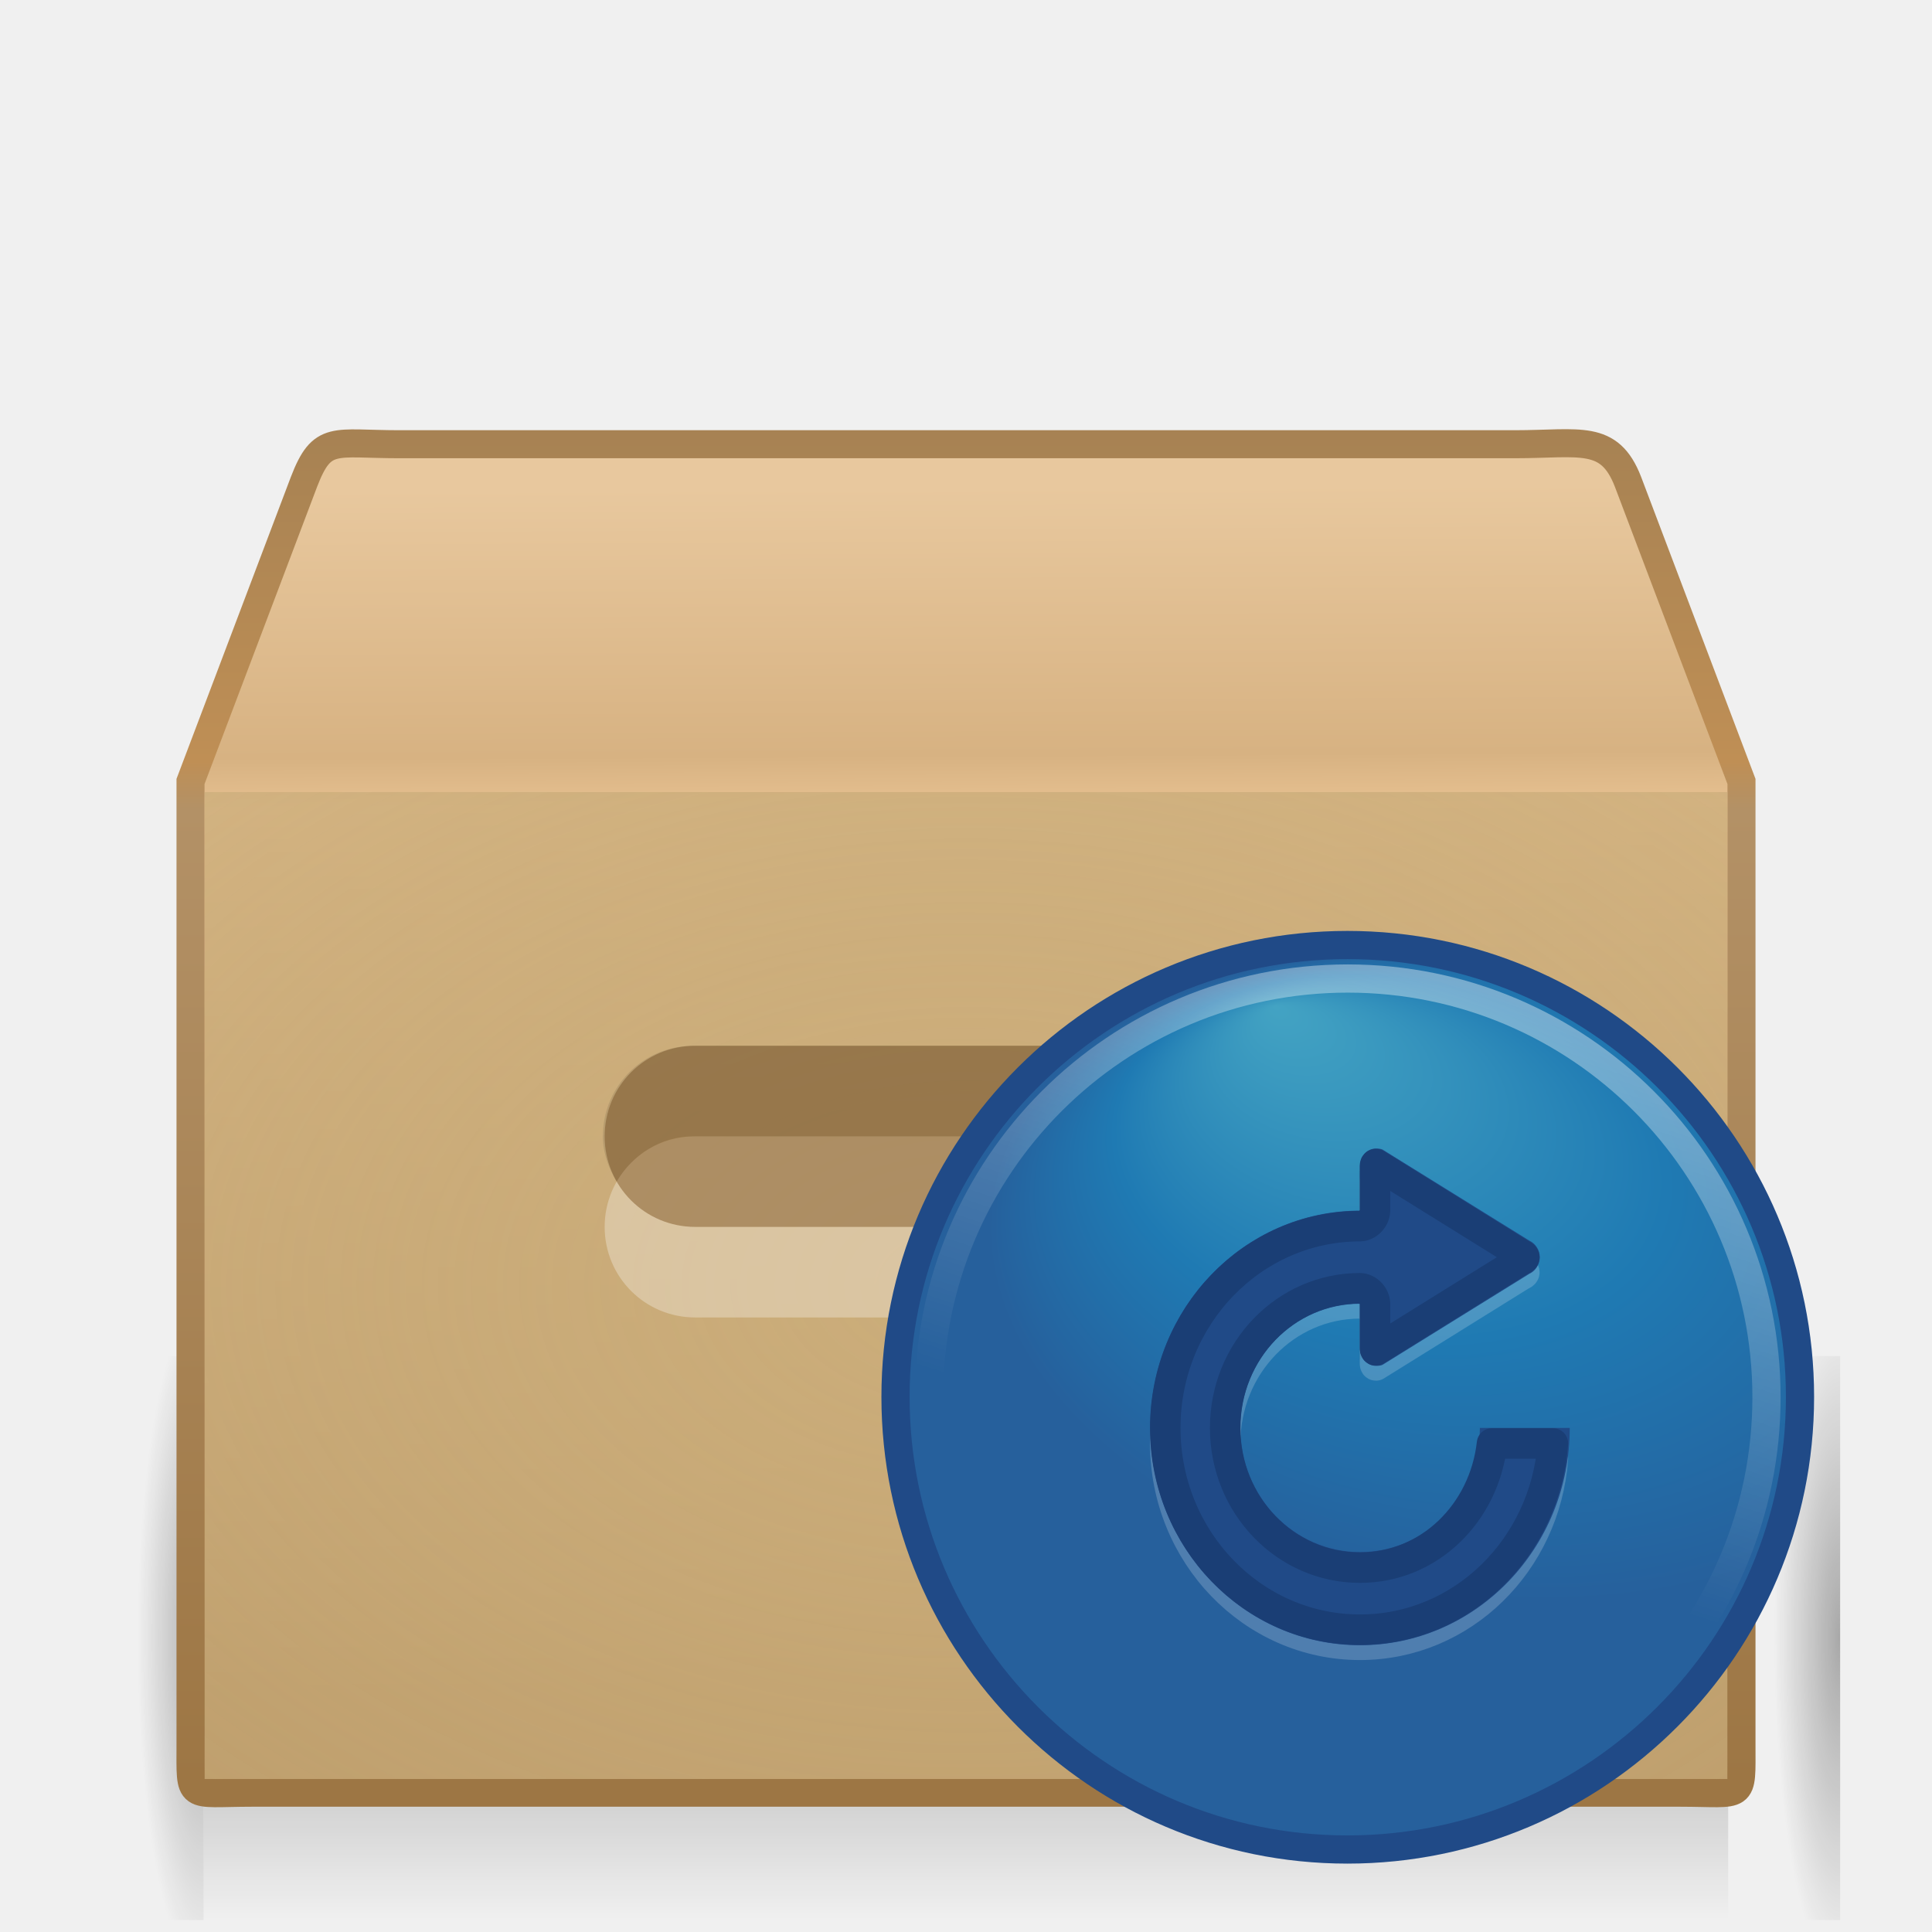
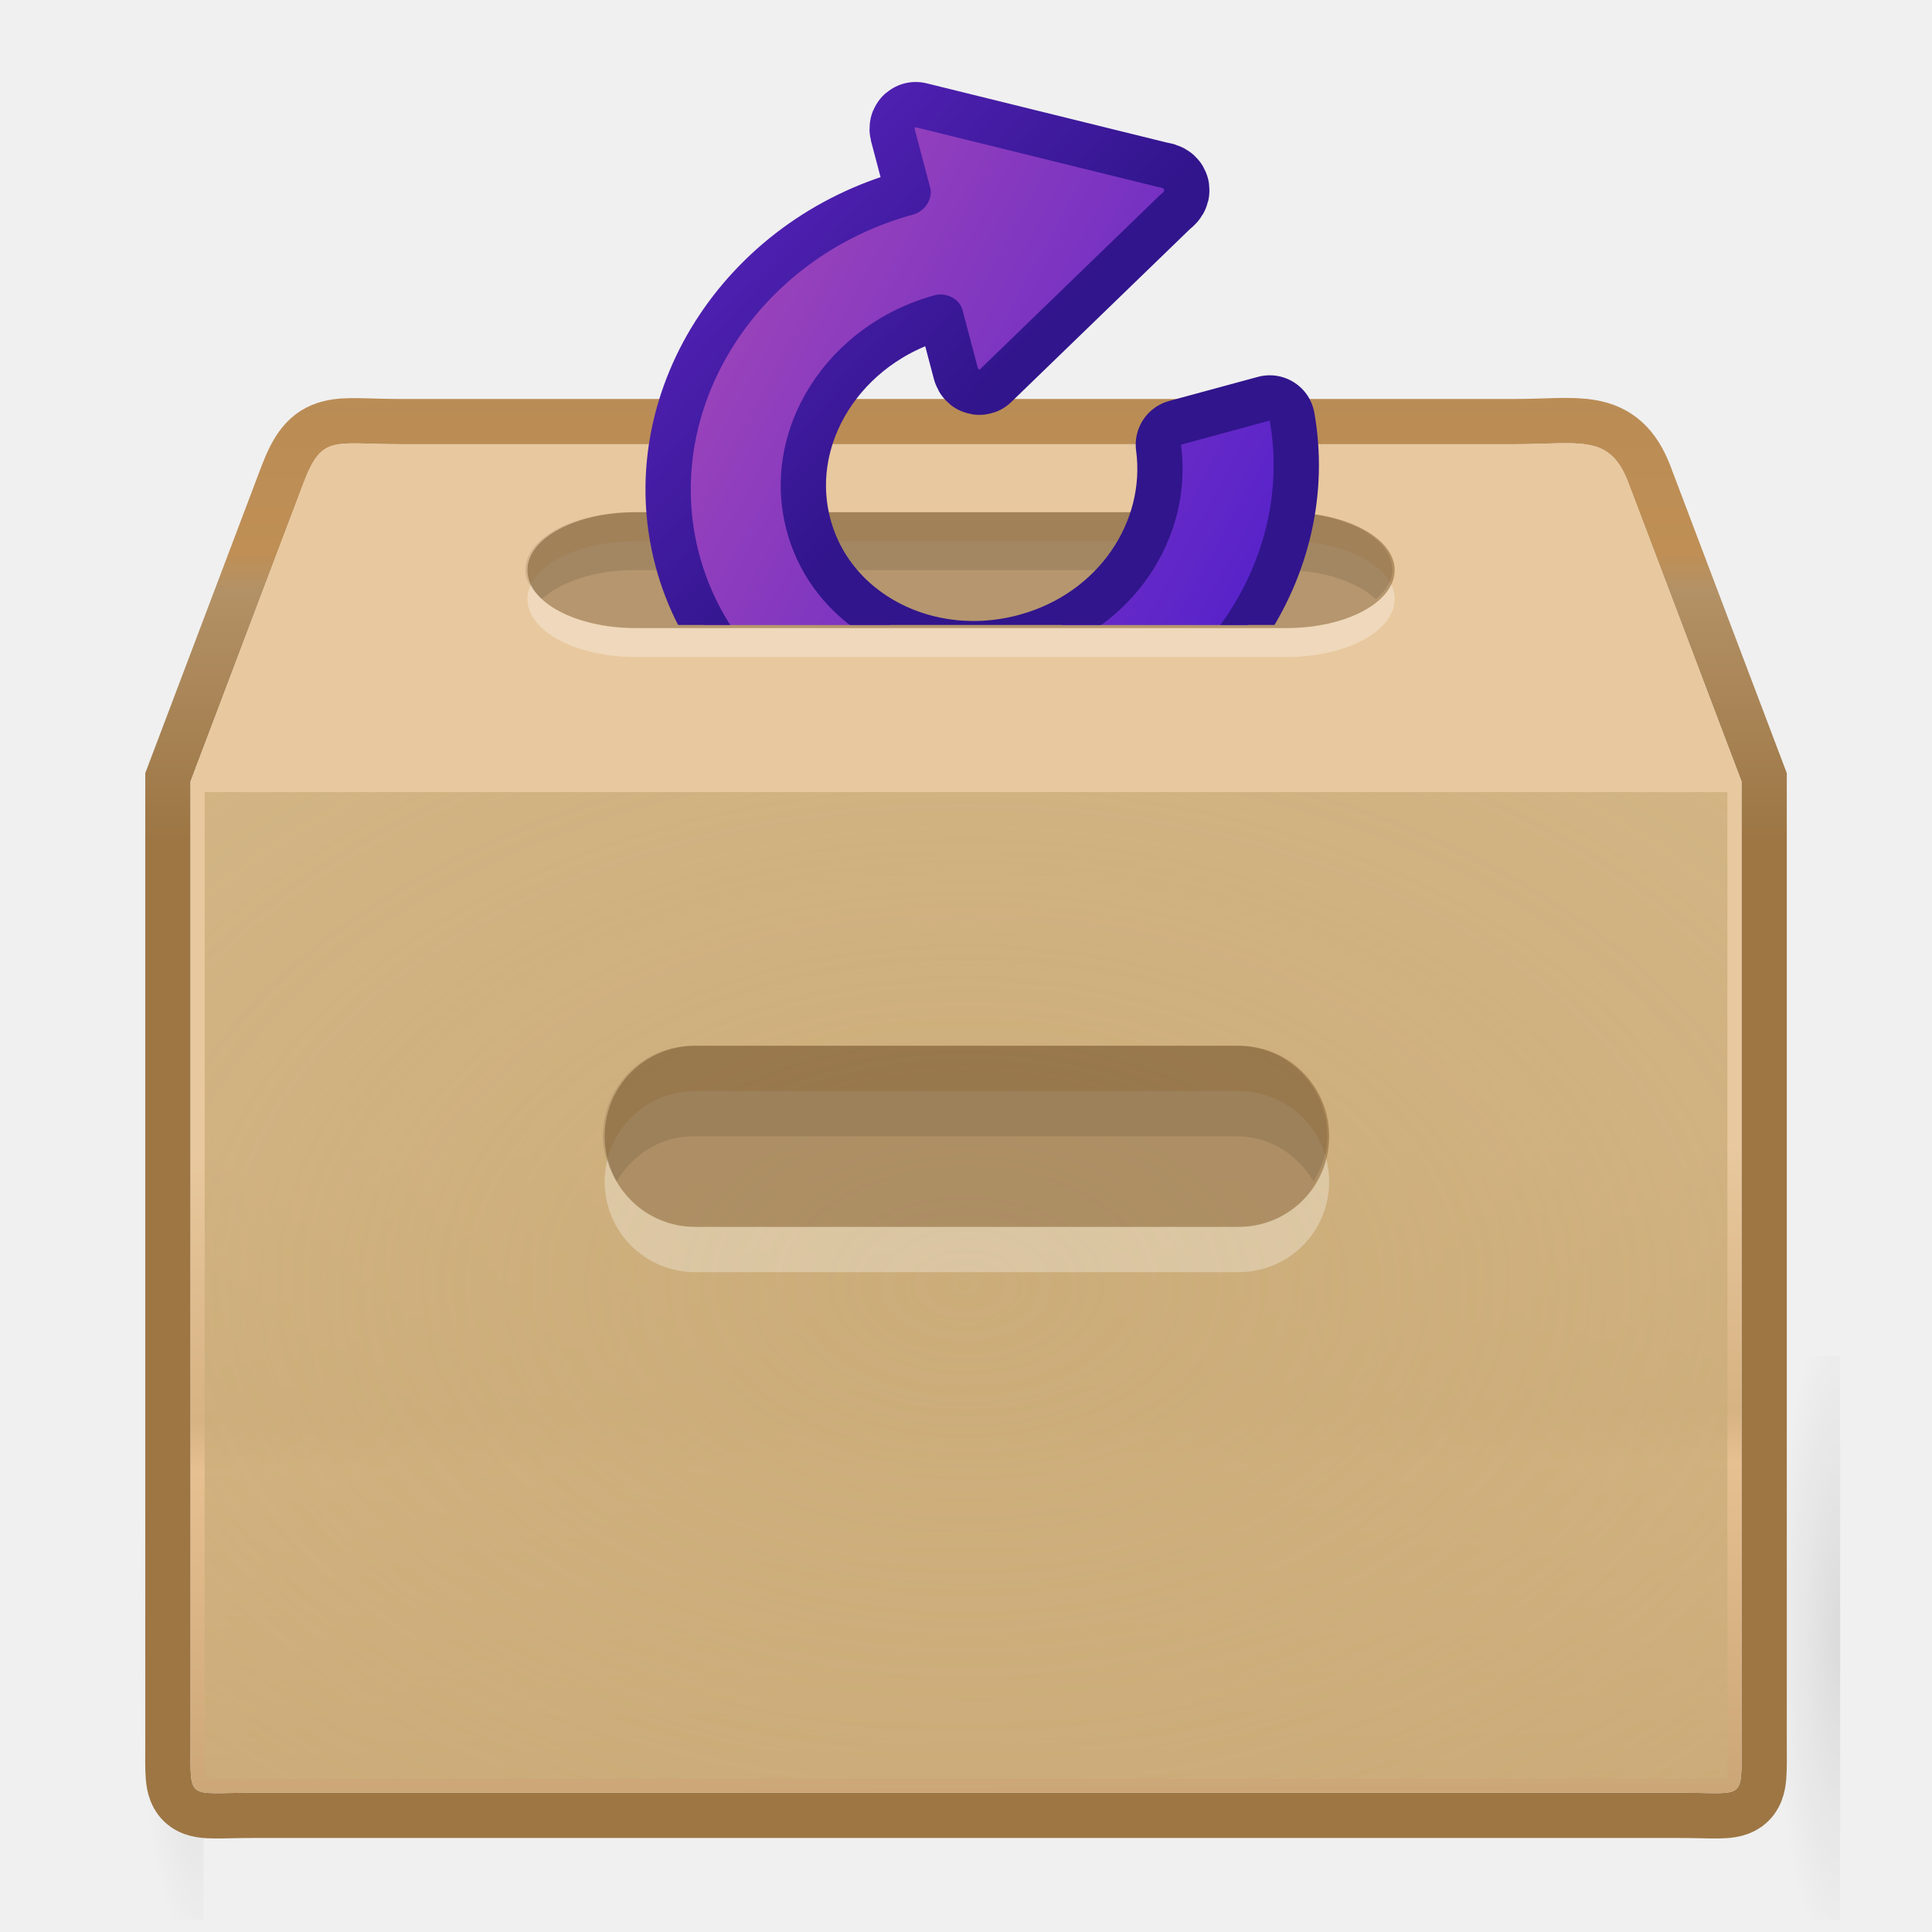
- <svg xmlns="http://www.w3.org/2000/svg" style="isolation:isolate" viewBox="0 0 128 128" width="128" height="128">
+ <svg xmlns="http://www.w3.org/2000/svg" style="isolation:isolate" viewBox="0 0 32 32" width="32pt" height="32pt">
  <defs>
-     <clipPath id="_clipPath_dFczYKQ8ZQGORPXOfC5prvewBWl58MlQ">
-       <rect width="128" height="128" />
+     <clipPath id="_clipPath_21PSsdnzPLCHrrTLSZnIvMPsJWmvSUbC">
+       <rect width="32" height="32" />
    </clipPath>
  </defs>
-   <g clip-path="url(#_clipPath_dFczYKQ8ZQGORPXOfC5prvewBWl58MlQ)">
-     <g id="software-properties">
-       <g id="layer1">
-         <g id="g3305" style="opacity:0.3;">
-           <radialGradient id="_rgradient_0" fx="0%" fy="50%" cx="0%" cy="50%" r="59.204%">
-             <stop offset="0%" stop-opacity="1" style="stop-color:rgb(0,0,0)" />
-             <stop offset="100%" stop-opacity="0" style="stop-color:rgb(0,0,0)" />
+   <g clip-path="url(#_clipPath_21PSsdnzPLCHrrTLSZnIvMPsJWmvSUbC)">
+     <clipPath id="_clipPath_RKtZgaNgNX4hNNpc1uDnd6VXdNSMRhqV">
+       <rect x="0" y="0" width="32" height="32" transform="matrix(1,0,0,1,0,0)" fill="rgb(255,255,255)" />
+     </clipPath>
+     <g clip-path="url(#_clipPath_RKtZgaNgNX4hNNpc1uDnd6VXdNSMRhqV)">
+       <g>
+         <g>
+           <g style="opacity:0.3;">
+             <g opacity="0.3">
+               <radialGradient id="_rgradient_9" fx="5.742864719326946e-7" fy="0.5" cx="5.742864719326946e-7" cy="0.5" r="0.592" gradientTransform="matrix(1.85,0,0,9.341,1.521,22.46)" gradientUnits="userSpaceOnUse">
+                 <stop offset="0%" stop-opacity="1" style="stop-color:rgb(0,0,0)" />
+                 <stop offset="100%" stop-opacity="0" style="stop-color:rgb(0,0,0)" />
+               </radialGradient>
+               <rect x="1.521" y="22.46" width="1.85" height="9.341" transform="matrix(-1,0,0,-1,4.892,54.262)" fill="url(#_rgradient_9)" />
+             </g>
+             <g opacity="0.3">
+               <linearGradient id="_lgradient_21" x1="0" y1="0.5" x2="2.83276944882399e-16" y2="-0.5" gradientTransform="matrix(25.253,0,0,9.341,3.371,22.46)" gradientUnits="userSpaceOnUse">
+                 <stop offset="0%" stop-opacity="0" style="stop-color:rgb(0,0,0)" />
+                 <stop offset="50.003%" stop-opacity="1" style="stop-color:rgb(0,0,0)" />
+                 <stop offset="100%" stop-opacity="0" style="stop-color:rgb(0,0,0)" />
+               </linearGradient>
+               <rect x="3.371" y="22.46" width="25.253" height="9.341" transform="matrix(1,0,0,1,0,0)" fill="url(#_lgradient_21)" />
+             </g>
+             <g opacity="0.3">
+               <radialGradient id="_rgradient_10" fx="0" fy="0.5" cx="0" cy="0.5" r="0.592" gradientTransform="matrix(1.85,0,0,9.341,28.629,22.46)" gradientUnits="userSpaceOnUse">
+                 <stop offset="0%" stop-opacity="1" style="stop-color:rgb(0,0,0)" />
+                 <stop offset="100%" stop-opacity="0" style="stop-color:rgb(0,0,0)" />
+               </radialGradient>
+               <rect x="28.629" y="22.46" width="1.85" height="9.341" transform="matrix(-1,0,0,-1,59.108,54.262)" fill="url(#_rgradient_10)" />
+             </g>
+           </g>
+           <linearGradient id="_lgradient_22" x1="0" y1="0.5" x2="0.007" y2="1.5" gradientTransform="matrix(25.69,0,0,22.36,3.155,7.341)" gradientUnits="userSpaceOnUse">
+             <stop offset="2.602%" stop-opacity="1" style="stop-color:rgb(232,200,158)" />
+             <stop offset="22.766%" stop-opacity="1" style="stop-color:rgb(215,178,130)" />
+             <stop offset="26.47%" stop-opacity="1" style="stop-color:rgb(230,192,144)" />
+             <stop offset="92.725%" stop-opacity="1" style="stop-color:rgb(159,122,74)" />
+           </linearGradient>
+           <mask id="_mask_cw1IHGvwfzUJwTnYHqpFPeQhavLD0b9u" x="-200%" y="-200%" width="400%" height="400%">
+             <rect x="-200%" y="-200%" width="400%" height="400%" style="fill:white;" />
+             <path d=" M 6.609 7.358 L 25.09 7.358 C 26.169 7.358 26.654 7.18 26.964 7.978 L 28.845 12.943 L 28.845 28.876 C 28.845 29.84 28.909 29.693 27.83 29.693 L 8.112 29.693 L 4.17 29.693 C 3.091 29.693 3.156 29.84 3.156 28.876 L 3.156 12.943 L 5.036 7.978 C 5.337 7.196 5.53 7.358 6.609 7.358 Z " fill="black" stroke="none" />
+           </mask>
+           <linearGradient id="_lgradient_23" x1="0" y1="0.5" x2="6.123233995736766e-17" y2="-0.5">
+             <stop offset="0%" stop-opacity="1" style="stop-color:rgb(157,118,68)" />
+             <stop offset="24.601%" stop-opacity="1" style="stop-color:rgb(179,145,102)" />
+             <stop offset="28.179%" stop-opacity="1" style="stop-color:rgb(191,143,85)" />
+             <stop offset="100%" stop-opacity="1" style="stop-color:rgb(167,130,83)" />
+           </linearGradient>
+           <path d=" M 6.609 7.358 L 25.09 7.358 C 26.169 7.358 26.654 7.18 26.964 7.978 L 28.845 12.943 L 28.845 28.876 C 28.845 29.84 28.909 29.693 27.83 29.693 L 8.112 29.693 L 4.17 29.693 C 3.091 29.693 3.156 29.84 3.156 28.876 L 3.156 12.943 L 5.036 7.978 C 5.337 7.196 5.53 7.358 6.609 7.358 Z " fill="url(#_lgradient_22)" mask="url(#_mask_cw1IHGvwfzUJwTnYHqpFPeQhavLD0b9u)" vector-effect="non-scaling-stroke" stroke-width="2" stroke="url(#_lgradient_23)" stroke-linejoin="miter" stroke-linecap="round" stroke-miterlimit="4" />
+           <path d=" M 6.609 7.358 L 25.09 7.358 C 26.169 7.358 26.654 7.18 26.964 7.978 L 28.845 12.943 L 28.845 28.876 C 28.845 29.84 28.909 29.693 27.83 29.693 L 8.112 29.693 L 4.17 29.693 C 3.091 29.693 3.156 29.84 3.156 28.876 L 3.156 12.943 L 5.036 7.978 C 5.337 7.196 5.53 7.358 6.609 7.358 Z " fill="url(#_lgradient_22)" />
+           <radialGradient id="_rgradient_11" fx="0.5" fy="0.5" cx="0.5" cy="0.5" r="2.7" gradientTransform="matrix(25.221,0,0,16.347,3.39,13.119)" gradientUnits="userSpaceOnUse">
+             <stop offset="0%" stop-opacity="1" style="stop-color:rgb(203,173,122)" />
+             <stop offset="100%" stop-opacity="0" style="stop-color:rgb(203,174,125)" />
          </radialGradient>
-           <rect x="6.085" y="89.841" width="7.399" height="37.365" transform="matrix(-1,0,0,-1,19.569,217.047)" fill="url(#_rgradient_0)" />
-           <linearGradient id="_lgradient_0" x1="24.149%" y1="100.002%" x2="24.149%" y2="-0.003%">
-             <stop offset="0%" stop-opacity="0" style="stop-color:rgb(0,0,0)" />
-             <stop offset="50%" stop-opacity="1" style="stop-color:rgb(0,0,0)" />
-             <stop offset="100%" stop-opacity="0" style="stop-color:rgb(0,0,0)" />
-           </linearGradient>
-           <rect x="13.484" y="89.841" width="101.012" height="37.365" transform="matrix(1,0,0,1,0,0)" fill="url(#_lgradient_0)" />
-           <radialGradient id="_rgradient_1" fx="0%" fy="50%" cx="0%" cy="50%" r="59.204%">
-             <stop offset="0%" stop-opacity="1" style="stop-color:rgb(0,0,0)" />
-             <stop offset="100%" stop-opacity="0" style="stop-color:rgb(0,0,0)" />
-           </radialGradient>
-           <rect x="114.516" y="89.841" width="7.399" height="37.365" transform="matrix(-1,0,0,-1,236.431,217.047)" fill="url(#_rgradient_1)" />
-         </g>
-         <linearGradient id="_lgradient_1" x1="54.288%" y1="0.51%" x2="54.832%" y2="95.159%">
-           <stop offset="2.174%" stop-opacity="1" style="stop-color:rgb(232,200,158)" />
-           <stop offset="23.478%" stop-opacity="1" style="stop-color:rgb(215,178,130)" />
-           <stop offset="27.391%" stop-opacity="1" style="stop-color:rgb(230,192,144)" />
-           <stop offset="97.391%" stop-opacity="1" style="stop-color:rgb(159,122,74)" />
-         </linearGradient>
-         <linearGradient id="_lgradient_2" x1="29.184%" y1="-1.38%" x2="29.184%" y2="101.498%">
-           <stop offset="0%" stop-opacity="1" style="stop-color:rgb(167,130,83)" />
-           <stop offset="23.913%" stop-opacity="1" style="stop-color:rgb(191,143,85)" />
-           <stop offset="27.391%" stop-opacity="1" style="stop-color:rgb(179,145,102)" />
-           <stop offset="98.261%" stop-opacity="1" style="stop-color:rgb(157,118,68)" />
-         </linearGradient>
-         <path d=" M 26.436 29.431 L 100.359 29.431 C 104.674 29.431 106.616 28.72 107.856 31.913 L 115.378 51.773 L 115.378 115.505 C 115.378 119.361 115.636 118.772 111.321 118.772 L 32.449 118.772 L 16.679 118.772 C 12.364 118.772 12.622 119.361 12.622 115.505 L 12.622 51.773 L 20.144 31.913 C 21.349 28.784 22.121 29.431 26.436 29.431 Z " fill="url(#_lgradient_1)" vector-effect="non-scaling-stroke" stroke-width="1.857" stroke="url(#_lgradient_2)" stroke-linejoin="miter" stroke-linecap="round" stroke-miterlimit="4" />
-         <radialGradient id="_rgradient_2" fx="50%" fy="50%" cx="50%" cy="50%" r="270%">
-           <stop offset="0%" stop-opacity="1" style="stop-color:rgb(203,173,122)" />
-           <stop offset="100%" stop-opacity="0" style="stop-color:rgb(203,174,125)" />
-         </radialGradient>
-         <rect x="13.558" y="52.477" width="100.884" height="65.388" transform="matrix(1,0,0,1,0,0)" fill="url(#_rgradient_2)" />
-         <g opacity="0.505">
-           <linearGradient id="_lgradient_3" x1="50%" y1="62.271%" x2="115.231%" y2="115.648%">
-             <stop offset="0%" stop-opacity="0" style="stop-color:rgb(255,255,255)" />
-             <stop offset="100%" stop-opacity="0" style="stop-color:rgb(255,255,255)" />
-           </linearGradient>
-           <path d=" M 28.786 31.946 L 98.085 31.946 C 102.131 31.946 104.634 33.327 106.329 37.124 L 112.165 53.06 L 112.165 110.514 C 112.165 114.14 110.113 115.966 106.068 115.966 L 21.531 115.966 C 17.485 115.966 15.835 113.958 15.835 110.332 L 15.835 53.06 L 21.483 36.782 C 22.613 33.84 24.74 31.946 28.786 31.946 Z " fill="none" vector-effect="non-scaling-stroke" stroke-width="1.386" stroke="url(#_lgradient_3)" stroke-linejoin="miter" stroke-linecap="butt" stroke-miterlimit="4" />
+           <rect x="3.39" y="13.119" width="25.221" height="16.347" transform="matrix(1,0,0,1,0,0)" fill="url(#_rgradient_11)" />
+           <g style="opacity:0.505;">
+             <g opacity="0.505">
+               <mask id="_mask_AP6cna5GxPiab34zDKSJ3ADqKy6XlFtb" x="-200%" y="-200%" width="400%" height="400%">
+                 <rect x="-200%" y="-200%" width="400%" height="400%" style="fill:white;" />
+                 <path d=" M 7.197 7.987 L 24.521 7.987 C 25.533 7.987 26.159 8.332 26.582 9.281 L 28.041 13.265 L 28.041 27.629 C 28.041 28.535 27.528 28.992 26.517 28.992 L 5.383 28.992 C 4.371 28.992 3.959 28.49 3.959 27.583 L 3.959 13.265 L 5.371 9.196 C 5.653 8.46 6.185 7.987 7.197 7.987 Z " fill="black" stroke="none" />
+               </mask>
+               <linearGradient id="_lgradient_24" x1="0" y1="0.5" x2="0.814" y2="1.081">
+                 <stop offset="55.061%" stop-opacity="0" style="stop-color:rgb(255,255,255)" />
+                 <stop offset="100%" stop-opacity="0" style="stop-color:rgb(255,255,255)" />
+               </linearGradient>
+               <path d=" M 7.197 7.987 L 24.521 7.987 C 25.533 7.987 26.159 8.332 26.582 9.281 L 28.041 13.265 L 28.041 27.629 C 28.041 28.535 27.528 28.992 26.517 28.992 L 5.383 28.992 C 4.371 28.992 3.959 28.49 3.959 27.583 L 3.959 13.265 L 5.371 9.196 C 5.653 8.46 6.185 7.987 7.197 7.987 Z " fill="none" mask="url(#_mask_AP6cna5GxPiab34zDKSJ3ADqKy6XlFtb)" vector-effect="non-scaling-stroke" stroke-width="2.772" stroke="url(#_lgradient_24)" stroke-linejoin="miter" stroke-linecap="butt" stroke-miterlimit="4" />
+               <path d=" M 7.197 7.987 L 24.521 7.987 C 25.533 7.987 26.159 8.332 26.582 9.281 L 28.041 13.265 L 28.041 27.629 C 28.041 28.535 27.528 28.992 26.517 28.992 L 5.383 28.992 C 4.371 28.992 3.959 28.49 3.959 27.583 L 3.959 13.265 L 5.371 9.196 C 5.653 8.46 6.185 7.987 7.197 7.987 Z " fill="none" />
+             </g>
+           </g>
+           <g style="opacity:0.3;">
+             <g opacity="0.3">
+               <mask id="_mask_0PwkHUAqU0w6vQysssrU4XZ1Oy8tYFQh" x="-200%" y="-200%" width="400%" height="400%">
+                 <rect x="-200%" y="-200%" width="400%" height="400%" style="fill:white;" />
+                 <line x1="3.156" y1="12.886" x2="28.844" y2="12.886" fill="black" stroke="none" />
+               </mask>
+               <linearGradient id="_lgradient_25" x1="0" y1="0.5" x2="1" y2="0.5">
+                 <stop offset="0%" stop-opacity="0.012" style="stop-color:rgb(255,255,255)" />
+                 <stop offset="15.869%" stop-opacity="1" style="stop-color:rgb(255,255,255)" />
+                 <stop offset="84.048%" stop-opacity="1" style="stop-color:rgb(255,255,255)" />
+                 <stop offset="100%" stop-opacity="0.024" style="stop-color:rgb(255,255,255)" />
+               </linearGradient>
+               <line x1="3.156" y1="12.886" x2="28.844" y2="12.886" mask="url(#_mask_0PwkHUAqU0w6vQysssrU4XZ1Oy8tYFQh)" vector-effect="non-scaling-stroke" stroke-width="3.736" stroke="url(#_lgradient_25)" stroke-linejoin="miter" stroke-linecap="square" stroke-miterlimit="4" />
+             </g>
+           </g>
        </g>
        <g opacity="0.3">
-           <linearGradient id="_lgradient_4" x1="-1.22%" y1="0%" x2="101.22%" y2="0%">
-             <stop offset="0%" stop-opacity="0" style="stop-color:rgb(255,255,255)" />
-             <stop offset="16.682%" stop-opacity="1" style="stop-color:rgb(255,255,255)" />
-             <stop offset="83.238%" stop-opacity="1" style="stop-color:rgb(255,255,255)" />
-             <stop offset="100%" stop-opacity="0" style="stop-color:rgb(255,255,255)" />
-           </linearGradient>
-           <line x1="12.624" y1="51.542" x2="115.376" y2="51.542" vector-effect="non-scaling-stroke" stroke-width="1.868" stroke="url(#_lgradient_4)" stroke-linejoin="miter" stroke-linecap="square" stroke-miterlimit="4" />
+           <path d=" M 11.515 18.071 L 20.515 18.071 C 21.346 18.071 22.015 18.74 22.015 19.571 C 22.015 20.402 21.346 21.071 20.515 21.071 L 11.515 21.071 C 10.684 21.071 10.015 20.402 10.015 19.571 C 10.015 18.74 10.684 18.071 11.515 18.071 Z " fill="rgb(255,255,255)" />
+         </g>
+         <g opacity="0.8">
+           <path d=" M 11.515 17.321 L 20.515 17.321 C 21.346 17.321 22.015 17.99 22.015 18.821 C 22.015 19.652 21.346 20.321 20.515 20.321 L 11.515 20.321 C 10.684 20.321 10.015 19.652 10.015 18.821 C 10.015 17.99 10.684 17.321 11.515 17.321 Z " fill="rgb(141,103,56)" fill-opacity="0.737" />
+         </g>
+         <g opacity="0.1">
+           <path d=" M 11.485 17.321 C 10.654 17.321 9.985 17.99 9.985 18.821 C 9.985 19.101 10.082 19.348 10.214 19.571 C 10.474 19.13 10.934 18.821 11.485 18.821 L 20.485 18.821 C 21.037 18.821 21.496 19.13 21.757 19.571 C 21.889 19.348 21.985 19.101 21.985 18.821 C 21.985 17.99 21.316 17.321 20.485 17.321 L 11.485 17.321 Z " fill="rgb(0,0,0)" />
+         </g>
+         <g opacity="0.3">
+           <path d=" M 10.531 8.964 L 21.304 8.964 C 22.299 8.964 23.1 9.392 23.1 9.923 C 23.1 10.455 22.299 10.883 21.304 10.883 L 10.531 10.883 C 9.537 10.883 8.736 10.455 8.736 9.923 C 8.736 9.392 9.537 8.964 10.531 8.964 Z " fill="rgb(255,255,255)" />
+         </g>
+         <g opacity="0.8">
+           <path d=" M 10.531 8.484 L 21.304 8.484 C 22.299 8.484 23.1 8.912 23.1 9.443 C 23.1 9.975 22.299 10.403 21.304 10.403 L 10.531 10.403 C 9.537 10.403 8.736 9.975 8.736 9.443 C 8.736 8.912 9.537 8.484 10.531 8.484 Z " fill="rgb(141,103,56)" fill-opacity="0.737" />
+         </g>
+         <g opacity="0.1">
+           <path d=" M 10.496 8.484 C 9.501 8.484 8.7 8.912 8.7 9.443 C 8.7 9.622 8.816 9.78 8.974 9.923 C 9.286 9.641 9.836 9.443 10.496 9.443 L 21.269 9.443 C 21.929 9.443 22.479 9.641 22.791 9.923 C 22.949 9.78 23.064 9.622 23.064 9.443 C 23.064 8.912 22.263 8.484 21.269 8.484 L 10.496 8.484 Z " fill="rgb(0,0,0)" />
        </g>
      </g>
-       <g opacity="0.3">
-         <path d=" M 46.06 75.285 L 82.06 75.285 C 85.384 75.285 88.06 77.961 88.06 81.285 C 88.06 84.609 85.384 87.285 82.06 87.285 L 46.06 87.285 C 42.736 87.285 40.06 84.609 40.06 81.285 C 40.06 77.961 42.736 75.285 46.06 75.285 Z " fill="rgb(255,255,255)" />
-       </g>
-       <g opacity="0.8">
-         <path d=" M 46.06 69.285 L 82.06 69.285 C 85.384 69.285 88.06 71.961 88.06 75.285 C 88.06 78.609 85.384 81.285 82.06 81.285 L 46.06 81.285 C 42.736 81.285 40.06 78.609 40.06 75.285 C 40.06 71.961 42.736 69.285 46.06 69.285 Z " fill="rgb(141,103,56)" fill-opacity="0.737" />
-       </g>
-       <g opacity="0.1">
-         <path d=" M 45.94 69.285 C 42.616 69.285 39.94 71.961 39.94 75.285 C 39.94 76.403 40.326 77.39 40.854 78.285 C 41.897 76.52 43.735 75.285 45.94 75.285 L 81.94 75.285 C 84.146 75.285 85.984 76.52 87.026 78.285 C 87.555 77.39 87.94 76.403 87.94 75.285 C 87.94 71.961 85.264 69.285 81.94 69.285 L 45.94 69.285 Z " fill="rgb(0,0,0)" />
-       </g>
-       <g id="g6811">
-         <radialGradient id="_rgradient_3" fx="31.843%" fy="9.593%" cx="50%" cy="50%" r="50%" gradientTransform="matrix(1.431582 0.06163954 0.09953116 0.956718 -0.04614021 -0.04487365)">
-           <stop offset="0%" stop-opacity="1" style="stop-color:rgb(67,163,195)" />
-           <stop offset="42.174%" stop-opacity="1" style="stop-color:rgb(31,122,179)" />
-           <stop offset="75.128%" stop-opacity="1" style="stop-color:rgb(38,96,156)" />
-         </radialGradient>
-         <path d=" M 89.269 62.61 C 72.732 62.61 59.33 76.012 59.33 92.549 C 59.33 109.085 72.732 122.535 89.269 122.535 C 105.805 122.535 119.255 109.085 119.255 92.549 C 119.255 76.012 105.805 62.61 89.269 62.61 Z " fill="url(#_rgradient_3)" vector-effect="non-scaling-stroke" stroke-width="1.868" stroke="rgb(32,74,135)" stroke-linejoin="round" stroke-linecap="round" stroke-miterlimit="4" />
-         <g opacity="0.4">
-           <linearGradient id="_lgradient_5" x1="36.957%" y1="58.695%" x2="56.843%" y2="-2.776%">
-             <stop offset="0%" stop-opacity="0" style="stop-color:rgb(255,255,255)" />
-             <stop offset="100%" stop-opacity="1" style="stop-color:rgb(255,255,255)" />
+       <clipPath id="_clipPath_JAsEjlkVDv7S4treGCmg5ZpJOpgA5d6t">
+         <rect x="3.75" y="1.25" width="24.75" height="9.103" transform="matrix(1,0,0,1,0,0)" fill="rgb(255,255,255)" />
+       </clipPath>
+       <g clip-path="url(#_clipPath_JAsEjlkVDv7S4treGCmg5ZpJOpgA5d6t)">
+         <g>
+           <linearGradient id="_lgradient_26" x1="0.146" y1="0.146" x2="0.854" y2="0.854" gradientTransform="matrix(10.132,-2.754,2.827,10.701,9.628,3.255)" gradientUnits="userSpaceOnUse">
+             <stop offset="0%" stop-opacity="1" style="stop-color:rgb(160,70,185)" />
+             <stop offset="100%" stop-opacity="1" style="stop-color:rgb(87,34,202)" />
          </linearGradient>
-           <path d=" M 117.035 92.571 C 117.035 107.894 104.613 120.315 89.293 120.315 C 73.97 120.315 61.549 107.894 61.549 92.571 C 61.549 77.25 73.97 64.83 89.293 64.83 C 104.613 64.83 117.035 77.25 117.035 92.571 L 117.035 92.571 Z " fill="none" vector-effect="non-scaling-stroke" stroke-width="1.869" stroke="url(#_lgradient_5)" stroke-linejoin="miter" stroke-linecap="butt" stroke-miterlimit="4" />
+           <path d=" M 15.079 1.774 C 14.861 1.833 14.739 2.048 14.793 2.254 L 15.047 3.216 C 12.25 3.976 10.535 6.689 11.218 9.274 C 11.901 11.86 14.723 13.34 17.521 12.579 C 20.319 11.819 22.033 9.107 21.35 6.521 L 19.179 7.111 C 19.569 8.588 18.589 10.138 16.991 10.573 C 15.392 11.007 13.78 10.162 13.39 8.684 C 12.999 7.207 13.979 5.657 15.577 5.222 L 15.831 6.184 C 15.886 6.391 16.097 6.515 16.315 6.455 C 16.37 6.441 16.426 6.423 16.468 6.392 L 19.499 3.462 C 19.626 3.367 19.696 3.194 19.655 3.039 C 19.614 2.884 19.469 2.77 19.312 2.751 L 15.242 1.751 C 15.19 1.745 15.133 1.759 15.079 1.774 Z " fill="url(#_lgradient_26)" />
+           <mask id="_mask_EoJpQlXc0vBfJM93mGJbylYt7zRIwmur" x="-200%" y="-200%" width="400%" height="400%">
+             <rect x="-200%" y="-200%" width="400%" height="400%" style="fill:white;" />
+             <path d=" M 15.167 2.108 C 15.157 2.111 15.146 2.12 15.155 2.156 L 15.409 3.117 C 15.45 3.293 15.322 3.494 15.136 3.55 C 12.539 4.256 10.947 6.777 11.58 9.176 C 12.214 11.575 14.836 12.951 17.433 12.245 C 19.905 11.573 21.436 9.257 21.031 6.966 L 19.561 7.365 C 19.769 8.916 18.751 10.453 17.079 10.907 C 15.279 11.397 13.467 10.446 13.028 8.783 C 12.588 7.119 13.689 5.377 15.489 4.888 C 15.679 4.842 15.888 4.952 15.939 5.124 L 16.193 6.085 C 16.203 6.121 16.218 6.124 16.227 6.121 L 19.219 3.225 C 19.379 3.112 19.186 3.099 19.186 3.099 L 15.167 2.108 Z " fill="black" stroke="none" />
+           </mask>
+           <linearGradient id="_lgradient_27" x1="0.146" y1="0.146" x2="0.854" y2="0.854">
+             <stop offset="0%" stop-opacity="1" style="stop-color:rgb(97,39,200)" />
+             <stop offset="100%" stop-opacity="1" style="stop-color:rgb(49,21,140)" />
+           </linearGradient>
+           <path d=" M 15.167 2.108 C 15.157 2.111 15.146 2.12 15.155 2.156 L 15.409 3.117 C 15.45 3.293 15.322 3.494 15.136 3.55 C 12.539 4.256 10.947 6.777 11.58 9.176 C 12.214 11.575 14.836 12.951 17.433 12.245 C 19.905 11.573 21.436 9.257 21.031 6.966 L 19.561 7.365 C 19.769 8.916 18.751 10.453 17.079 10.907 C 15.279 11.397 13.467 10.446 13.028 8.783 C 12.588 7.119 13.689 5.377 15.489 4.888 C 15.679 4.842 15.888 4.952 15.939 5.124 L 16.193 6.085 C 16.203 6.121 16.218 6.124 16.227 6.121 L 19.219 3.225 C 19.379 3.112 19.186 3.099 19.186 3.099 L 15.167 2.108 Z " fill="none" mask="url(#_mask_EoJpQlXc0vBfJM93mGJbylYt7zRIwmur)" vector-effect="non-scaling-stroke" stroke-width="2" stroke="url(#_lgradient_27)" stroke-opacity="100" stroke-linejoin="round" stroke-linecap="round" stroke-miterlimit="4" />
+           <path d=" M 15.167 2.108 C 15.157 2.111 15.146 2.12 15.155 2.156 L 15.409 3.117 C 15.45 3.293 15.322 3.494 15.136 3.55 C 12.539 4.256 10.947 6.777 11.58 9.176 C 12.214 11.575 14.836 12.951 17.433 12.245 C 19.905 11.573 21.436 9.257 21.031 6.966 L 19.561 7.365 C 19.769 8.916 18.751 10.453 17.079 10.907 C 15.279 11.397 13.467 10.446 13.028 8.783 C 12.588 7.119 13.689 5.377 15.489 4.888 C 15.679 4.842 15.888 4.952 15.939 5.124 L 16.193 6.085 C 16.203 6.121 16.218 6.124 16.227 6.121 L 19.219 3.225 C 19.379 3.112 19.186 3.099 19.186 3.099 L 15.167 2.108 Z " fill="none" />
        </g>
      </g>
    </g>
-     <g id="view-refresh">
-       <g opacity="0.19">
-         <path d=" M 91.159 78.123 C 91.133 78.123 91.097 78.141 91.097 78.252 L 91.097 81.208 C 91.082 81.742 90.62 82.221 90.104 82.236 C 82.982 82.236 77.201 88.226 77.201 95.604 C 77.201 102.982 82.982 108.972 90.104 108.972 C 96.887 108.972 102.371 103.52 102.883 96.632 L 98.851 96.632 C 98.333 101.243 94.69 104.859 90.104 104.859 C 85.166 104.859 81.171 100.72 81.171 95.604 C 81.171 90.489 85.166 86.35 90.104 86.35 C 90.62 86.365 91.082 86.844 91.097 87.378 L 91.097 90.334 C 91.097 90.445 91.133 90.463 91.159 90.463 L 100.774 84.486 C 101.261 84.289 100.774 84.1 100.774 84.1 L 91.159 78.123 Z " fill="none" vector-effect="non-scaling-stroke" stroke-width="2.021" stroke="rgb(255,255,255)" stroke-linejoin="round" stroke-linecap="round" stroke-miterlimit="4" />
-       </g>
-       <g opacity="0.03">
-         <path d=" M 91.035 79.373 L 91.035 80.401 C 91.048 81.907 89.991 83.195 88.553 83.422 C 88.265 83.464 88.027 83.614 87.747 83.679 C 88.582 83.569 89.422 83.838 90.052 84.417 C 90.681 84.995 91.04 85.827 91.035 86.699 L 91.035 88.306 L 98.231 83.871 L 91.035 79.373 Z  M 86.94 83.936 C 84.763 84.628 82.906 85.921 81.543 87.727 C 82.901 85.952 84.802 84.613 86.94 83.936 Z  M 81.543 87.727 C 80.101 89.638 79.124 91.966 79.124 94.604 C 79.124 100.919 84.008 105.979 90.104 105.979 C 95.16 105.979 99.172 102.414 100.464 97.625 L 100.34 97.625 C 99.033 102.32 95.036 105.851 90.104 105.851 C 84.14 105.851 79.248 100.783 79.248 94.604 C 79.248 91.998 80.089 89.629 81.543 87.727 Z " fill="none" vector-effect="non-scaling-stroke" stroke-width="2.021" stroke="rgb(0,0,0)" stroke-linejoin="miter" stroke-linecap="butt" stroke-miterlimit="4" />
-       </g>
-       <path d=" M 91.159 76.095 C 90.561 76.095 90.104 76.616 90.104 77.252 L 90.104 80.208 C 82.43 80.208 76.208 86.653 76.208 94.604 C 76.208 102.555 82.43 109 90.104 109 C 97.779 109 104 102.555 104 94.604 L 98.045 94.604 C 98.045 99.147 94.489 102.83 90.104 102.83 C 85.719 102.83 82.164 99.147 82.164 94.604 C 82.164 90.061 85.719 86.378 90.104 86.378 L 90.104 89.334 C 90.104 89.97 90.561 90.491 91.159 90.491 C 91.308 90.491 91.463 90.485 91.593 90.427 L 101.332 84.386 C 101.721 84.211 102.015 83.77 102.015 83.293 C 102.015 82.816 101.721 82.375 101.332 82.2 L 91.593 76.159 C 91.463 76.101 91.308 76.095 91.159 76.095 Z " fill="rgb(32,74,135)" />
-       <path d=" M 91.159 77.123 C 91.133 77.123 91.097 77.141 91.097 77.252 L 91.097 80.208 C 91.082 80.742 90.62 81.221 90.104 81.236 C 82.982 81.236 77.201 87.226 77.201 94.604 C 77.201 101.982 82.982 107.972 90.104 107.972 C 96.887 107.972 102.371 102.52 102.883 95.632 L 98.851 95.632 C 98.333 100.243 94.69 103.859 90.104 103.859 C 85.166 103.859 81.171 99.72 81.171 94.604 C 81.171 89.489 85.166 85.35 90.104 85.35 C 90.62 85.365 91.082 85.844 91.097 86.378 L 91.097 89.334 C 91.097 89.445 91.133 89.463 91.159 89.463 L 100.774 83.486 C 101.261 83.289 100.774 83.1 100.774 83.1 L 91.159 77.123 Z " fill="none" vector-effect="non-scaling-stroke" stroke-width="2.021" stroke="rgb(26,62,117)" stroke-linejoin="round" stroke-linecap="round" stroke-miterlimit="4" />
-     </g>
  </g>
</svg>
